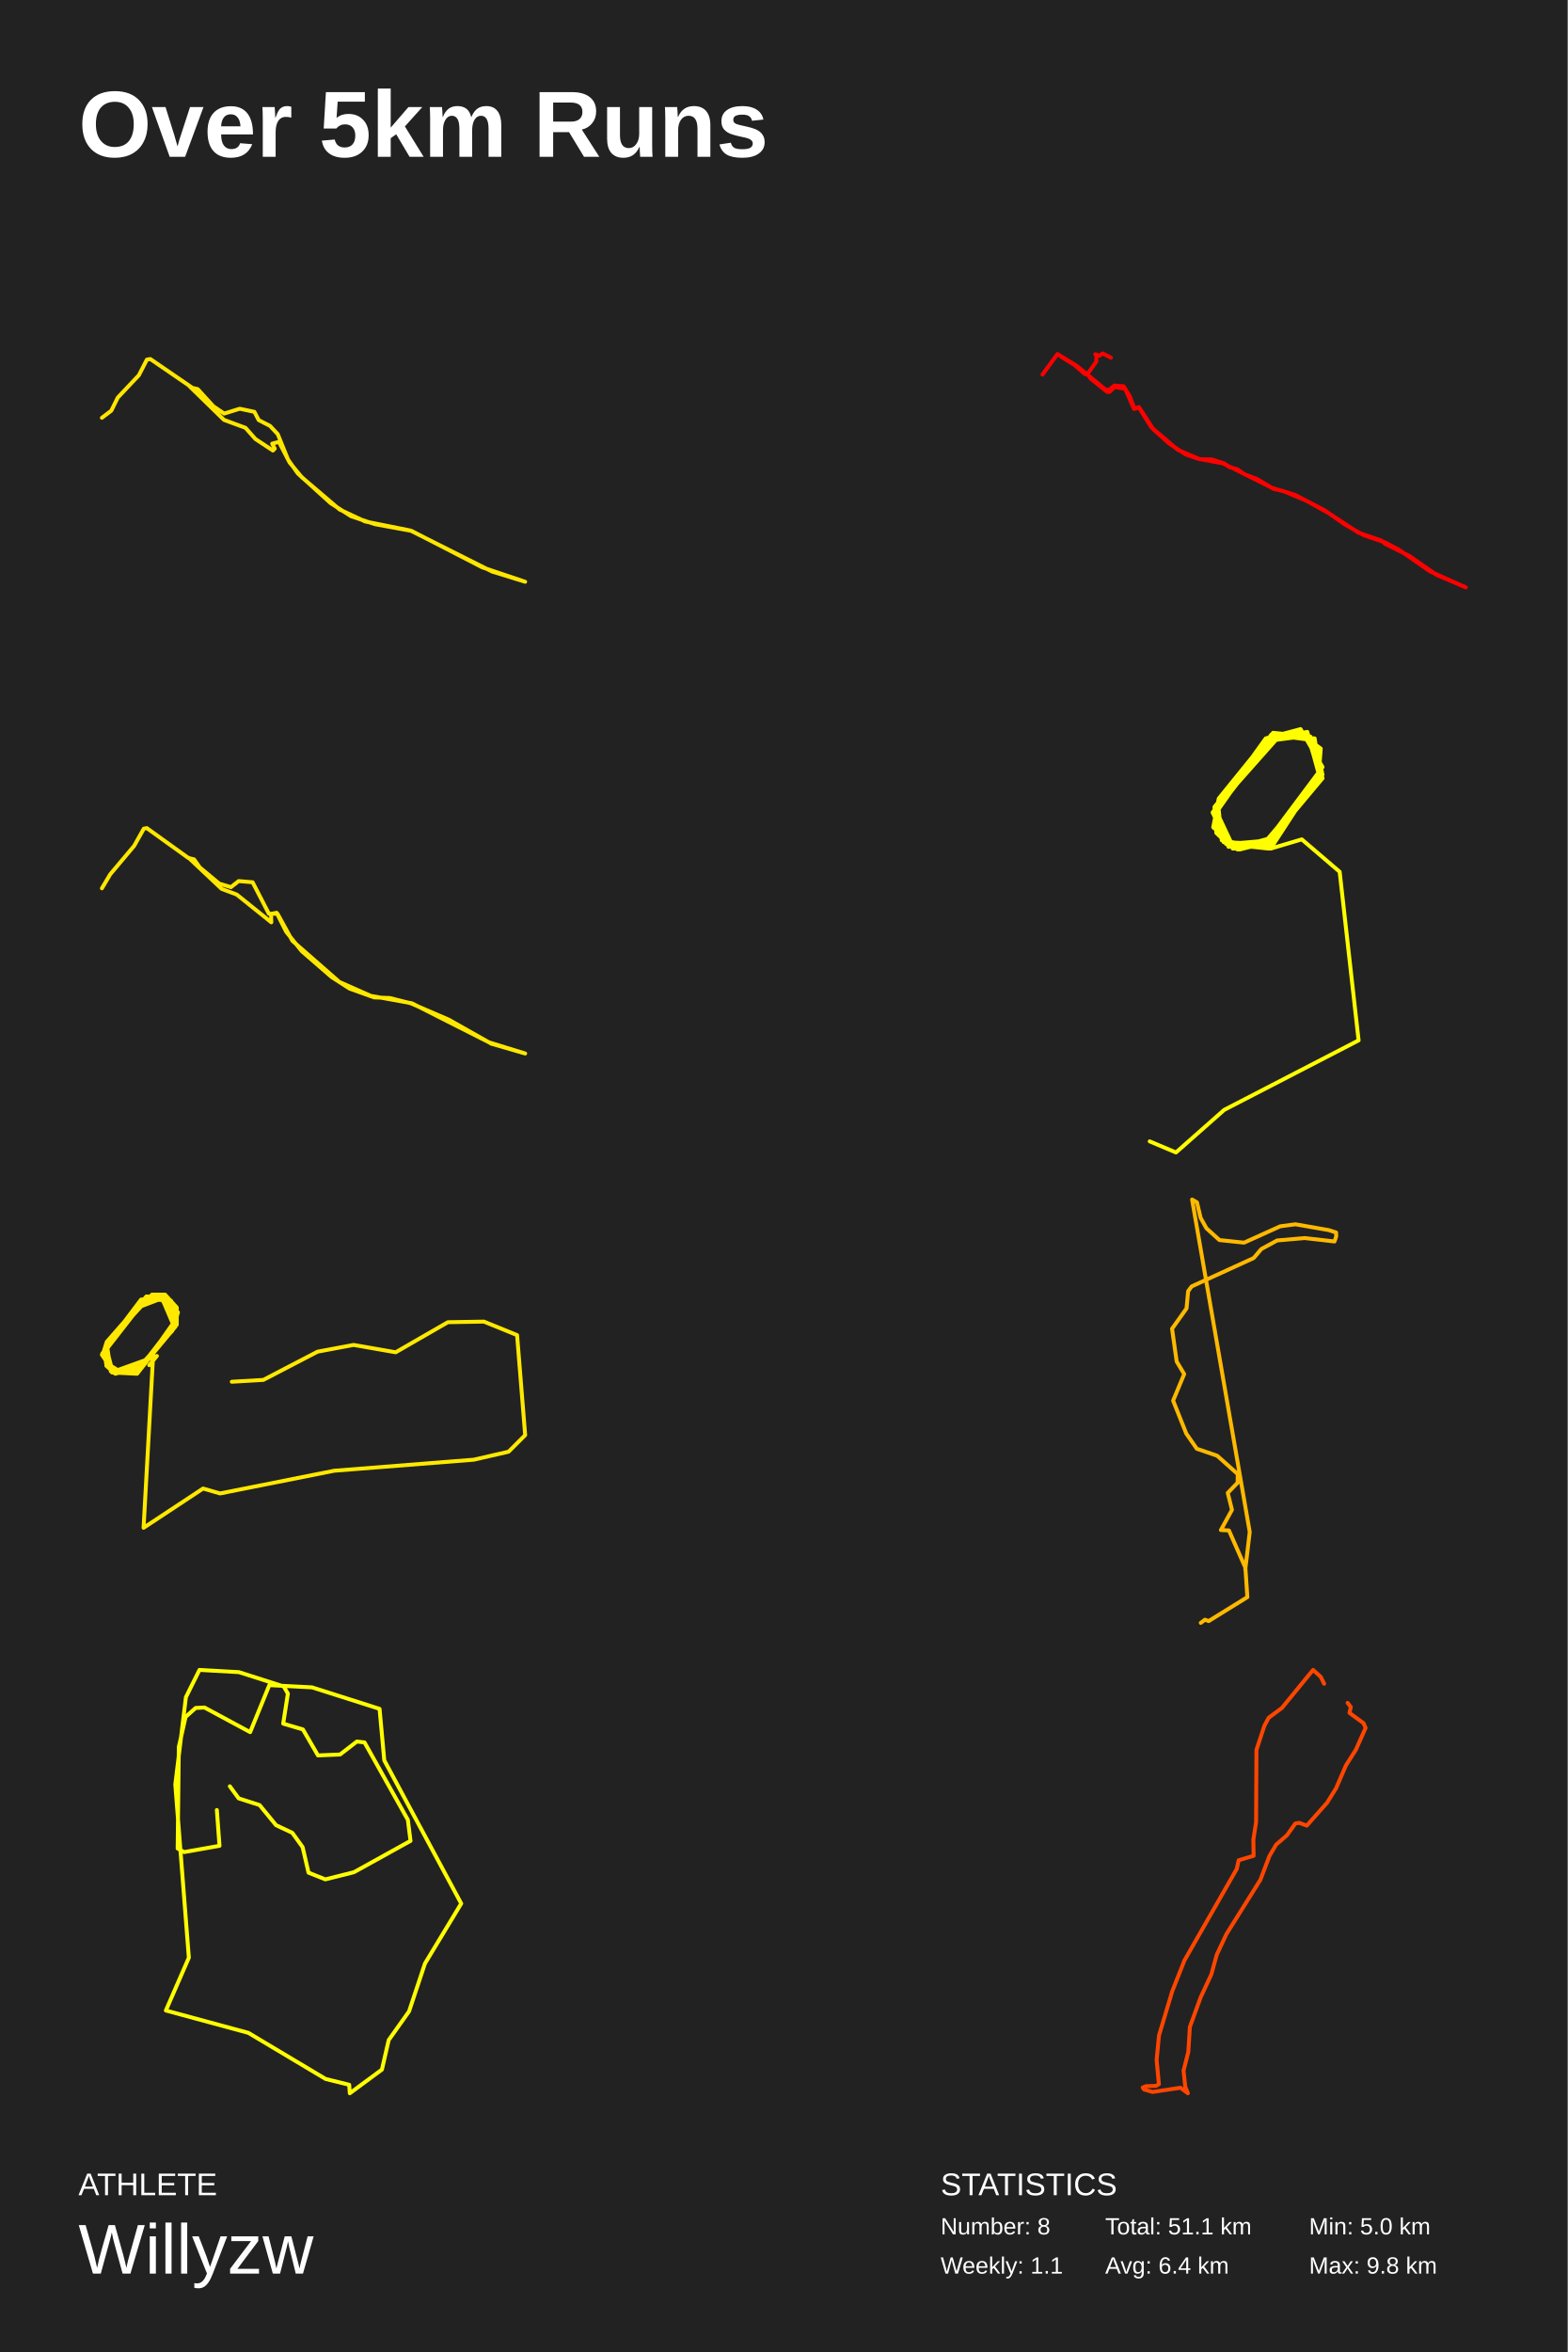
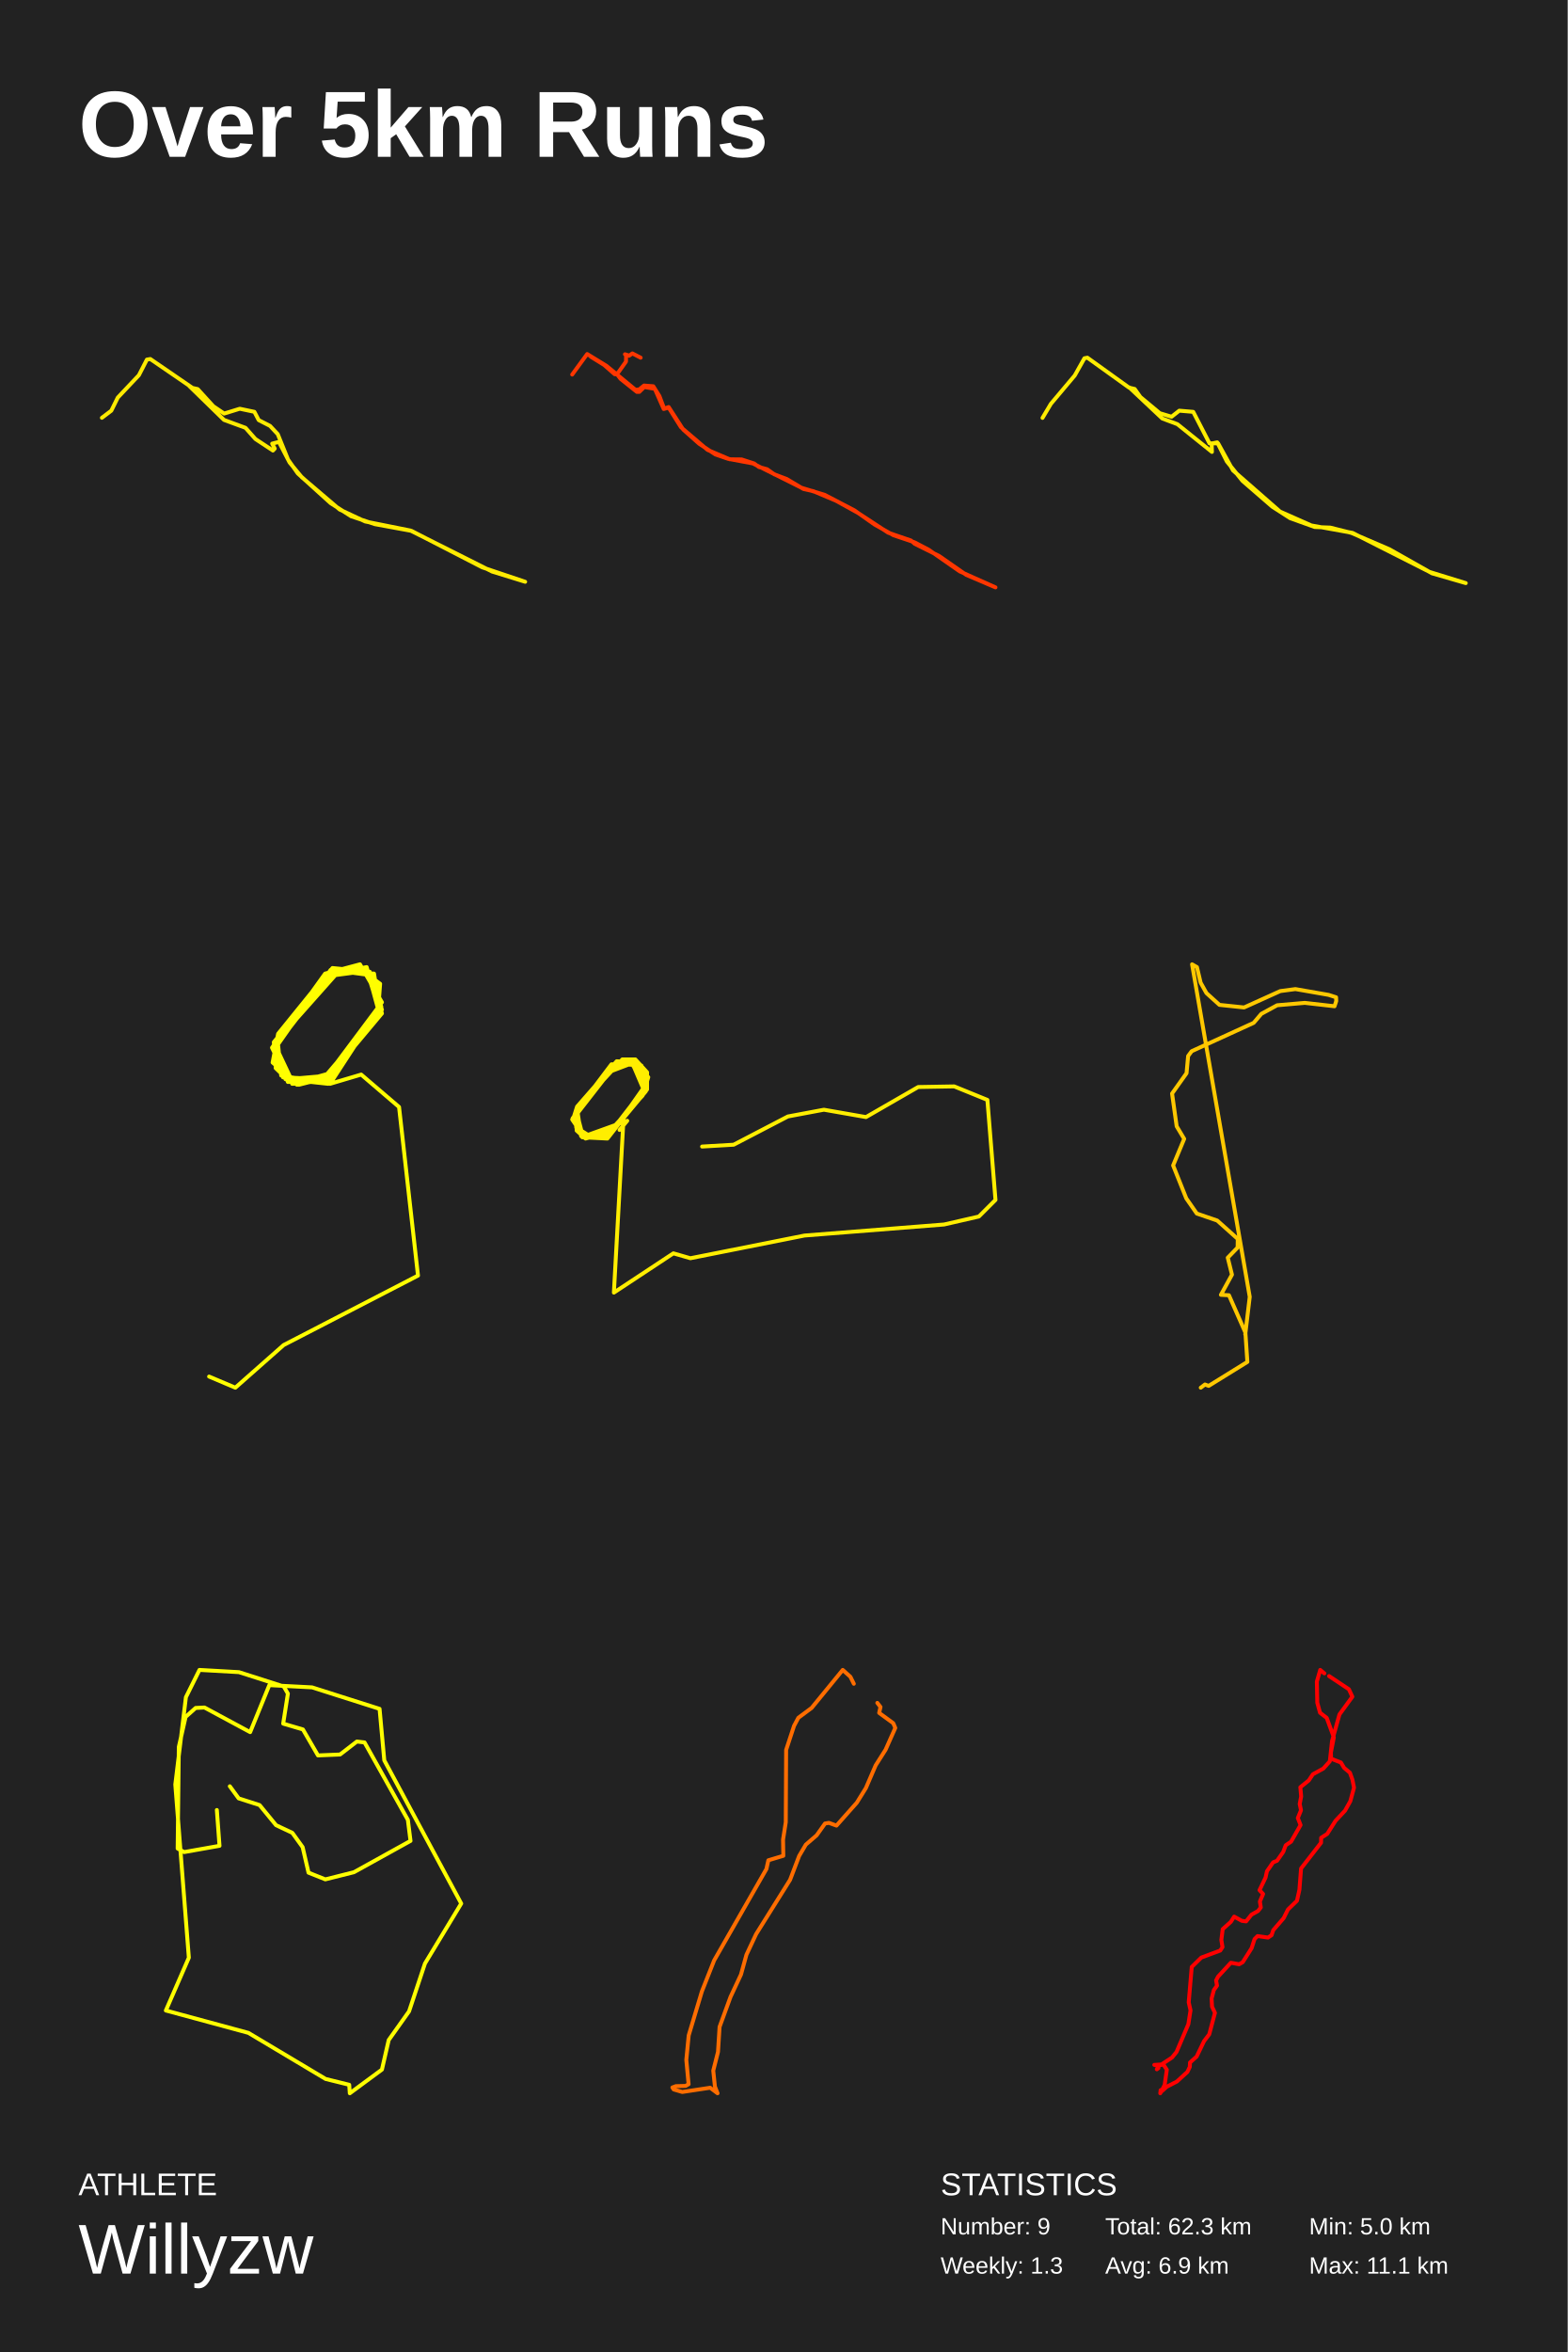
<svg xmlns="http://www.w3.org/2000/svg" baseProfile="full" height="300mm" version="1.1" viewBox="0,0,200,300" width="200mm">
  <defs />
  <rect fill="#222222" height="300" width="200" x="0" y="0" />
  <text fill="#FFFFFF" style="font-size:12px; font-family:Arial; font-weight:bold;" x="10" y="20">Over 5km Runs</text>
  <text fill="#FFFFFF" style="font-size:4px; font-family:Arial" x="10" y="280">ATHLETE</text>
  <text fill="#FFFFFF" style="font-size:9px; font-family:Arial" x="10" y="290">Willyzw</text>
  <text fill="#FFFFFF" style="font-size:4px; font-family:Arial" x="120" y="280">STATISTICS</text>
-   <text fill="#FFFFFF" style="font-size:3px; font-family:Arial" x="120" y="285">Number: 8</text>
-   <text fill="#FFFFFF" style="font-size:3px; font-family:Arial" x="120" y="290">Weekly: 1.1</text>
-   <text fill="#FFFFFF" style="font-size:3px; font-family:Arial" x="141" y="285">Total: 51.1 km</text>
-   <text fill="#FFFFFF" style="font-size:3px; font-family:Arial" x="141" y="290">Avg: 6.4 km</text>
+   <text fill="#FFFFFF" style="font-size:3px; font-family:Arial" x="120" y="285">Number: 9</text>
+   <text fill="#FFFFFF" style="font-size:3px; font-family:Arial" x="120" y="290">Weekly: 1.3</text>
+   <text fill="#FFFFFF" style="font-size:3px; font-family:Arial" x="141" y="285">Total: 62.3 km</text>
+   <text fill="#FFFFFF" style="font-size:3px; font-family:Arial" x="141" y="290">Avg: 6.9 km</text>
  <text fill="#FFFFFF" style="font-size:3px; font-family:Arial" x="167" y="285">Min: 5.0 km</text>
-   <text fill="#FFFFFF" style="font-size:3px; font-family:Arial" x="167" y="290">Max: 9.8 km</text>
-   <polyline fill="none" points="13.0,53.291 14.2,52.381 15.026,50.71 17.718,47.859 18.739,45.868 19.177,45.794 24.559,49.481 25.223,49.628 27.217,51.816 28.595,52.75 30.589,52.136 32.454,52.529 33.005,53.586 34.448,54.323 35.437,55.38 36.75,58.624 37.998,60.394 42.18,64.179 44.79,65.85 47.822,66.858 52.507,67.718 61.521,72.363 67.0,74.206 62.785,72.904 52.361,67.669 46.59,66.514 43.331,64.99 38.517,60.886 36.944,58.993 35.582,56.363 34.723,56.584 35.047,57.223 34.82,57.469 32.583,55.995 31.319,54.569 28.579,53.561 24.121,49.211" stroke="#ffe600" stroke-linecap="round" stroke-linejoin="round" stroke-width="0.5" />
-   <polyline fill="none" points="133.0,47.774 134.911,45.157 137.377,46.668 141.075,49.721 141.548,49.674 142.164,49.176 143.346,49.269 144.127,50.516 144.733,52.12 145.308,51.917 147.168,54.799 149.202,56.606 151.257,57.961 152.88,58.522 156.045,59.114 162.25,62.213 165.209,63.116 169,65.094 171.568,66.901 173.983,68.271 176.675,69.175 178.462,70.109 182.438,72.881 187.0,74.921 183.281,73.333 179.818,70.919 176.695,69.362 176.223,68.941 173.305,67.944 169.432,65.406 166.637,63.864 163.76,62.649 162.497,62.369 160.36,61.092 158.777,60.5 157.853,59.846 156.815,59.565 156.199,59.114 154.606,58.6 153.096,58.584 150.271,57.385 146.87,54.488 145.308,51.995 144.671,52.167 143.541,49.596 142.195,49.363 141.558,49.986 141.25,49.986 139.164,48.319 138.702,47.712 138.414,47.727 136.884,46.388 135.373,45.5 137.613,46.886 138.497,47.743 138.877,47.509 139.863,46.123 139.873,45.406 140.14,45.313 139.729,45.188 140.253,45.375 140.675,45.079 141.733,45.624" stroke="#ff0000" stroke-linecap="round" stroke-linejoin="round" stroke-width="0.5" />
-   <polyline fill="none" points="13.0,113.305 14.069,111.509 17.112,107.893 18.346,105.698 18.724,105.624 24.037,109.439 24.761,109.614 25.484,110.636 27.968,112.706 29.465,113.155 30.452,112.382 32.228,112.532 34.301,116.547 35.403,116.547 37.311,120.013 43.298,125.25 47.295,127.021 52.542,127.968 62.394,132.955 67.0,134.376 62.691,133.13 57.263,130.063 52.394,127.968 49.713,127.295 47.723,127.22 44.597,126.098 42.311,124.627 38.511,121.335 36.521,118.866 35.288,116.422 34.58,116.572 34.613,117.644 30.205,114.103 28.281,113.38 24.07,109.414" stroke="#ffe800" stroke-linecap="round" stroke-linejoin="round" stroke-width="0.5" />
-   <polyline fill="none" points="146.675,145.582 150.026,147.0 156.182,141.565 173.325,132.703 170.909,111.197 166.078,107.062 162.104,108.243 168.416,98.554 167.714,94.182 162.26,93.945 154.935,102.926 155.091,105.526 157.662,108.125 162.338,106.825 168.494,99.145 168.182,95.482 165.844,93.118 160.935,95.127 155.48,101.862 154.779,105.526 158.13,108.362 161.403,107.534 168.182,99.617 168.494,95.482 165.766,93.473 163.273,93.827 155.403,102.69 155.87,107.18 161.169,108.125 168.572,98.672 166.779,93.473 162.416,93.827 155.403,102.571 155.87,107.062 157.896,108.362 161.481,107.534 168.727,97.845 165.922,93.0 161.481,94.182 154.701,103.635 156.649,107.653 162.104,107.18 168.727,99.263 167.169,93.945 162.416,93.473 155.091,102.808 155.169,106.235 156.883,107.889 161.636,107.18 168.416,99.027 166.857,93.945 162.416,94.064 154.935,102.926 156.104,107.416 161.403,107.653 168.65,98.436 167.481,94.3 165.143,93.236 162.026,94.536 155.169,103.399 157.273,108.243 161.87,107.416 168.26,98.79 166.779,93.355 162.26,94.182 155.091,103.28 157.429,108.243 161.948,107.771 168.494,99.027 167.559,94.418 162.182,93.709 155.091,103.635 156.727,108.007 161.169,107.653 168.727,98.79 166.935,93.827 161.558,94.536 155.169,103.635 156.416,107.653 161.87,108.243" stroke="#fffe00" stroke-linecap="round" stroke-linejoin="round" stroke-width="0.5" />
-   <polyline fill="none" points="29.572,176.243 33.598,176.008 40.516,172.407 45.111,171.546 50.48,172.485 57.14,168.649 61.734,168.571 65.967,170.293 67.0,183.053 64.883,185.167 60.444,186.185 42.633,187.594 28.075,190.49 25.906,189.864 18.317,194.874 19.556,172.485 22.551,168.962 22.551,166.77 21.054,165.126 19.402,165.126 13.62,171.389 14.136,174.912 17.337,175.147 22.241,169.275 20.537,165.283 17.75,166.3 13.516,171.859 13.568,174.207 14.704,175.225 18.214,174.285 22.293,168.492 20.434,165.361 18.214,165.752 13.052,172.642 14.136,174.599 17.13,174.99 21.983,169.745 22.706,167.396 21.002,165.517 18.679,165.361 13.62,171.154 13.103,172.798 14.239,174.833 18.059,174.364 22.396,168.649 21.673,165.831 18.008,165.752 13.516,171.702 14.394,175.068 17.491,175.225 22.447,168.884 21.828,165.909 19.453,165.204 18.059,165.987 13.0,172.798 14.6,175.147 18.163,174.285 22.447,168.336 20.692,165.283 18.524,165.596 13.413,172.172 14.291,175.068 17.904,174.599 22.396,169.197 20.95,165.517 18.679,165.674 13.774,171.546 13.568,173.816 14.807,174.833 18.472,173.659 22.293,168.727 22.241,167.005 20.692,165.596 17.801,166.692 13.413,172.328 13.516,173.816 15.013,174.755 20.021,172.955 19.04,174.129" stroke="#ffe900" stroke-linecap="round" stroke-linejoin="round" stroke-width="0.5" />
-   <polyline fill="none" points="153.19,207.0 153.727,206.593 154.197,206.771 159.135,203.715 158.883,199.971 156.784,195.209 155.759,195.158 157.17,192.585 156.633,190.42 157.892,189.121 157.909,188.026 155.289,185.683 152.686,184.791 151.342,182.856 149.663,178.653 151.074,175.265 150.116,173.66 149.528,169.483 151.376,166.884 151.577,164.693 152.031,164.082 159.941,160.465 160.915,159.318 162.931,158.223 166.458,157.917 170.253,158.35 170.472,157.688 170.455,157.204 169.498,156.898 165.265,156.159 163.334,156.414 158.715,158.503 155.575,158.172 153.912,156.669 153.173,155.344 152.703,153.357 152.081,153.0 159.437,195.412 158.866,200.2" stroke="#ffb900" stroke-linecap="round" stroke-linejoin="round" stroke-width="0.5" />
+   <text fill="#FFFFFF" style="font-size:3px; font-family:Arial" x="167" y="290">Max: 11.1 km</text>
+   <polyline fill="none" points="13.0,53.291 14.2,52.381 15.026,50.71 17.718,47.859 18.739,45.868 19.177,45.794 24.559,49.481 25.223,49.628 27.217,51.816 28.595,52.75 30.589,52.136 32.454,52.529 33.005,53.586 34.448,54.323 35.437,55.38 36.75,58.624 37.998,60.394 42.18,64.179 44.79,65.85 47.822,66.858 52.507,67.718 61.521,72.363 67.0,74.206 62.785,72.904 52.361,67.669 46.59,66.514 43.331,64.99 38.517,60.886 36.944,58.993 35.582,56.363 34.723,56.584 35.047,57.223 34.82,57.469 32.583,55.995 31.319,54.569 28.579,53.561 24.121,49.211" stroke="#ffeb00" stroke-linecap="round" stroke-linejoin="round" stroke-width="0.5" />
+   <polyline fill="none" points="73.0,47.774 74.911,45.157 77.377,46.668 81.075,49.721 81.548,49.674 82.164,49.176 83.346,49.269 84.127,50.516 84.733,52.12 85.308,51.917 87.168,54.799 89.202,56.606 91.257,57.961 92.88,58.522 96.045,59.114 102.25,62.213 105.209,63.116 109,65.094 111.568,66.901 113.983,68.271 116.675,69.175 118.462,70.109 122.438,72.881 127.0,74.921 123.281,73.333 119.818,70.919 116.695,69.362 116.223,68.941 113.305,67.944 109.432,65.406 106.637,63.864 103.76,62.649 102.497,62.369 100.36,61.092 98.777,60.5 97.853,59.846 96.815,59.565 96.199,59.114 94.606,58.6 93.096,58.584 90.271,57.385 86.87,54.488 85.308,51.995 84.671,52.167 83.541,49.596 82.195,49.363 81.558,49.986 81.25,49.986 79.164,48.319 78.702,47.712 78.414,47.727 76.884,46.388 75.373,45.5 77.613,46.886 78.497,47.743 78.877,47.509 79.863,46.123 79.873,45.406 80.14,45.313 79.729,45.188 80.253,45.375 80.675,45.079 81.733,45.624" stroke="#ff3600" stroke-linecap="round" stroke-linejoin="round" stroke-width="0.5" />
+   <polyline fill="none" points="133.0,53.305 134.069,51.509 137.112,47.893 138.346,45.698 138.724,45.624 144.037,49.439 144.761,49.614 145.484,50.636 147.968,52.706 149.465,53.155 150.452,52.382 152.228,52.532 154.301,56.547 155.403,56.547 157.311,60.013 163.298,65.25 167.295,67.021 172.542,67.968 182.394,72.955 187.0,74.376 182.691,73.13 177.263,70.063 172.394,67.968 169.713,67.295 167.723,67.22 164.597,66.098 162.311,64.627 158.511,61.335 156.521,58.866 155.288,56.422 154.58,56.572 154.613,57.644 150.205,54.103 148.281,53.38 144.07,49.414" stroke="#ffed00" stroke-linecap="round" stroke-linejoin="round" stroke-width="0.5" />
+   <polyline fill="none" points="26.675,175.582 30.026,177.0 36.182,171.565 53.325,162.703 50.909,141.197 46.078,137.062 42.104,138.243 48.416,128.554 47.714,124.182 42.26,123.945 34.935,132.926 35.091,135.526 37.662,138.125 42.338,136.825 48.494,129.145 48.182,125.482 45.844,123.118 40.935,125.127 35.48,131.862 34.779,135.526 38.13,138.362 41.403,137.534 48.182,129.617 48.494,125.482 45.766,123.473 43.273,123.827 35.403,132.69 35.87,137.18 41.169,138.125 48.572,128.672 46.779,123.473 42.416,123.827 35.403,132.571 35.87,137.062 37.896,138.362 41.481,137.534 48.727,127.845 45.922,123.0 41.481,124.182 34.701,133.635 36.649,137.653 42.104,137.18 48.727,129.263 47.169,123.945 42.416,123.473 35.091,132.808 35.169,136.235 36.883,137.889 41.636,137.18 48.416,129.027 46.857,123.945 42.416,124.064 34.935,132.926 36.104,137.416 41.403,137.653 48.65,128.436 47.481,124.3 45.143,123.236 42.026,124.536 35.169,133.399 37.273,138.243 41.87,137.416 48.26,128.79 46.779,123.355 42.26,124.182 35.091,133.28 37.429,138.243 41.948,137.771 48.494,129.027 47.559,124.418 42.182,123.709 35.091,133.635 36.727,138.007 41.169,137.653 48.727,128.79 46.935,123.827 41.558,124.536 35.169,133.635 36.416,137.653 41.87,138.243" stroke="#fffe00" stroke-linecap="round" stroke-linejoin="round" stroke-width="0.5" />
+   <polyline fill="none" points="89.572,146.243 93.598,146.008 100.516,142.407 105.111,141.546 110.48,142.485 117.14,138.649 121.734,138.571 125.967,140.293 127.0,153.053 124.883,155.167 120.444,156.185 102.633,157.594 88.075,160.49 85.906,159.864 78.317,164.874 79.556,142.485 82.551,138.962 82.551,136.77 81.054,135.126 79.402,135.126 73.62,141.389 74.136,144.912 77.337,145.147 82.241,139.275 80.537,135.283 77.75,136.3 73.516,141.859 73.568,144.207 74.704,145.225 78.214,144.285 82.293,138.492 80.434,135.361 78.214,135.752 73.052,142.642 74.136,144.599 77.13,144.99 81.983,139.745 82.706,137.396 81.002,135.517 78.679,135.361 73.62,141.154 73.103,142.798 74.239,144.833 78.059,144.364 82.396,138.649 81.673,135.831 78.008,135.752 73.516,141.702 74.394,145.068 77.491,145.225 82.447,138.884 81.828,135.909 79.453,135.204 78.059,135.987 73.0,142.798 74.6,145.147 78.163,144.285 82.447,138.336 80.692,135.283 78.524,135.596 73.413,142.172 74.291,145.068 77.904,144.599 82.396,139.197 80.95,135.517 78.679,135.674 73.774,141.546 73.568,143.816 74.807,144.833 78.472,143.659 82.293,138.727 82.241,137.005 80.692,135.596 77.801,136.692 73.413,142.328 73.516,143.816 75.013,144.755 80.021,142.955 79.04,144.129" stroke="#ffee00" stroke-linecap="round" stroke-linejoin="round" stroke-width="0.5" />
+   <polyline fill="none" points="153.19,177.0 153.727,176.593 154.197,176.771 159.135,173.715 158.883,169.971 156.784,165.209 155.759,165.158 157.17,162.585 156.633,160.42 157.892,159.121 157.909,158.026 155.289,155.683 152.686,154.791 151.342,152.856 149.663,148.653 151.074,145.265 150.116,143.66 149.528,139.483 151.376,136.884 151.577,134.693 152.031,134.082 159.941,130.465 160.915,129.318 162.931,128.223 166.458,127.917 170.253,128.35 170.472,127.688 170.455,127.204 169.498,126.898 165.265,126.159 163.334,126.414 158.715,128.503 155.575,128.172 153.912,126.669 153.173,125.344 152.703,123.357 152.081,123.0 159.437,165.412 158.866,170.2" stroke="#ffc800" stroke-linecap="round" stroke-linejoin="round" stroke-width="0.5" />
  <polyline fill="none" points="29.32,227.842 30.448,229.384 33.118,230.24 35.224,232.809 37.292,233.779 38.609,235.606 39.361,238.86 41.504,239.716 45.152,238.803 52.372,234.807 52.034,232.124 46.506,222.248 45.528,222.134 43.385,223.789 40.564,223.904 38.646,220.593 36.127,219.85 36.728,216.026 36.202,215.112 30.486,213.285 25.447,213.0 23.717,216.482 22.363,227.614 24.093,249.705 21.159,256.441 31.689,259.294 41.542,265.174 44.55,265.916 44.626,267.0 48.725,263.975 49.59,260.208 52.184,256.555 54.215,250.447 58.841,242.798 49.025,224.532 48.424,217.967 39.812,215.226 34.359,214.941 31.915,220.935 26.086,217.795 24.958,217.852 23.679,218.994 22.814,222.819 22.664,235.777 23.491,236.234 28.004,235.435 27.665,230.868" stroke="#ffff00" stroke-linecap="round" stroke-linejoin="round" stroke-width="0.5" />
-   <polyline fill="none" points="168.928,214.766 168.49,213.874 167.513,213.0 163.549,217.843 161.853,219.104 161.303,220.13 160.292,223.207 160.247,232.422 159.899,234.641 159.933,236.709 158.024,237.281 157.777,238.39 151.106,250.057 149.545,254.007 147.861,259.622 147.558,262.748 147.849,265.84 147.468,266.059 146.221,266.092 145.783,266.261 145.952,266.513 147.041,266.832 150.601,266.294 151.544,267.0 151.207,266.143 150.994,264.109 151.6,261.723 151.802,258.529 153.195,254.713 154.531,251.856 155.227,249.334 156.463,246.695 160.797,239.769 161.954,236.726 162.807,235.28 164.177,234.103 165.255,232.59 165.75,232.506 166.715,232.859 169.309,229.933 170.466,228.067 171.713,225.175 172.982,223.174 174.217,220.399 173.959,219.794 172.162,218.482 172.33,217.726 171.926,217.204" stroke="#ff4600" stroke-linecap="round" stroke-linejoin="round" stroke-width="0.5" />
+   <polyline fill="none" points="108.928,214.766 108.49,213.874 107.513,213.0 103.549,217.843 101.853,219.104 101.303,220.13 100.292,223.207 100.247,232.422 99.899,234.641 99.933,236.709 98.024,237.281 97.777,238.39 91.106,250.057 89.545,254.007 87.861,259.622 87.558,262.748 87.849,265.84 87.468,266.059 86.221,266.092 85.783,266.261 85.952,266.513 87.041,266.832 90.601,266.294 91.544,267.0 91.207,266.143 90.994,264.109 91.6,261.723 91.802,258.529 93.195,254.713 94.531,251.856 95.227,249.334 96.463,246.695 100.797,239.769 101.954,236.726 102.807,235.28 104.177,234.103 105.255,232.59 105.75,232.506 106.715,232.859 109.309,229.933 110.466,228.067 111.713,225.175 112.982,223.174 114.217,220.399 113.959,219.794 112.162,218.482 112.33,217.726 111.926,217.204" stroke="#ff6d00" stroke-linecap="round" stroke-linejoin="round" stroke-width="0.5" />
+   <polyline fill="none" points="169.561,213.785 172.087,215.467 172.529,216.418 170.884,218.677 169.937,222.067 169.653,224.658 168.826,225.581 167.493,226.311 166.969,227.096 165.894,227.964 165.996,229.149 165.812,230.1 165.977,230.899 165.573,231.891 165.922,232.786 164.709,234.908 164.029,235.363 163.708,236.217 162.917,237.346 162.421,237.539 161.631,238.683 161.456,239.482 160.685,241.093 161.144,241.576 160.73,242.54 160.85,243.297 160.492,243.752 159.655,244.22 158.975,245.074 158.433,245.005 157.45,244.468 157.028,245.129 155.989,246.066 155.815,247.444 155.962,248.353 155.677,248.793 153.26,249.689 152.038,250.887 151.652,255.404 151.882,256.424 151.606,258.186 150.099,261.726 149.521,262.442 148.179,263.323 147.26,263.378 147.756,263.488 147.784,263.791 147.582,263.943 147.876,263.447 148.418,263.323 148.859,263.998 148.583,265.94 148.023,267.0 148.069,266.601 148.252,266.711 148.841,266.174 150.145,265.499 151.487,264.273 151.79,263.64 151.818,263.075 152.663,262.318 153.609,260.349 154.271,259.481 154.997,256.74 154.629,255.955 154.574,254.909 154.859,253.834 155.263,253.27 155.144,252.609 155.392,252.127 157.028,250.35 158.084,250.543 158.544,250.281 159.674,248.49 160.051,247.333 160.436,246.948 161.769,247.141 162.219,246.837 162.44,246.19 163.763,244.661 164.314,243.559 165.463,242.443 165.775,241.038 165.986,238.325 168.532,235.046 168.55,234.412 169.322,233.916 170.388,232.235 171.591,230.954 172.271,229.742 172.74,228.019 172.538,227 172.216,226.104 171.481,225.498 171.068,224.809 169.818,224.327 169.79,223.542 170.167,221.599 169.257,219.118 168.403,218.457 168.054,217.175 167.999,214.488 168.43,213.0 168.954,213.441" stroke="red" stroke-linecap="round" stroke-linejoin="round" stroke-width="0.5" />
</svg>
